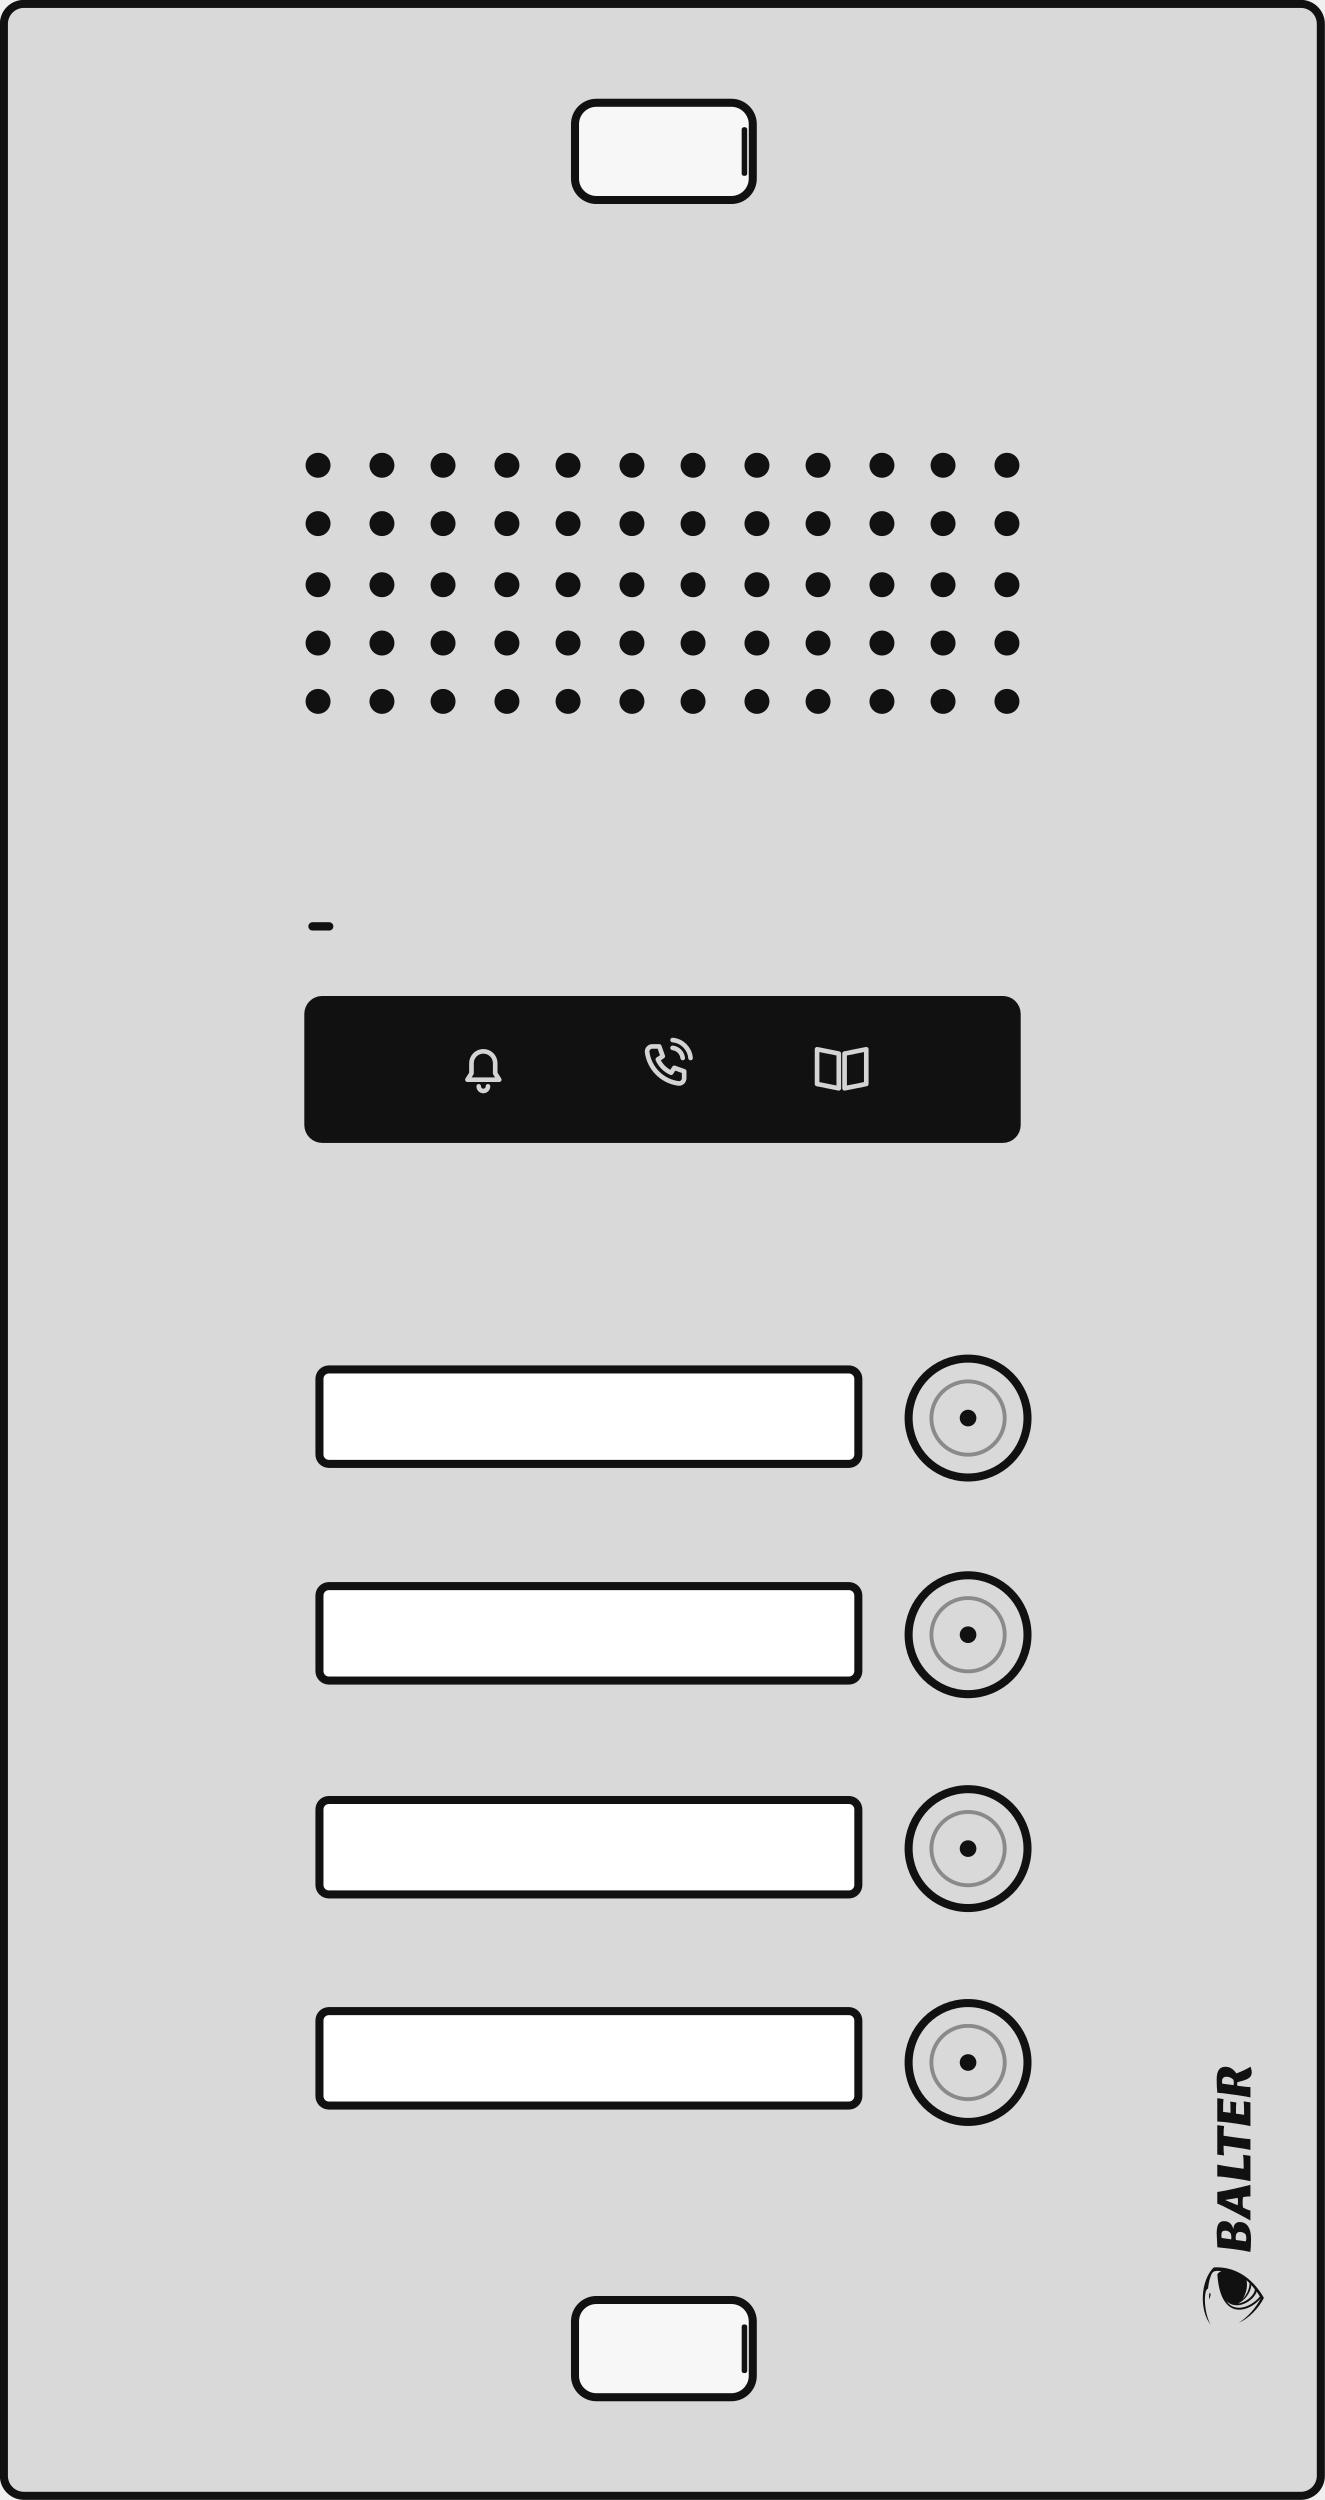
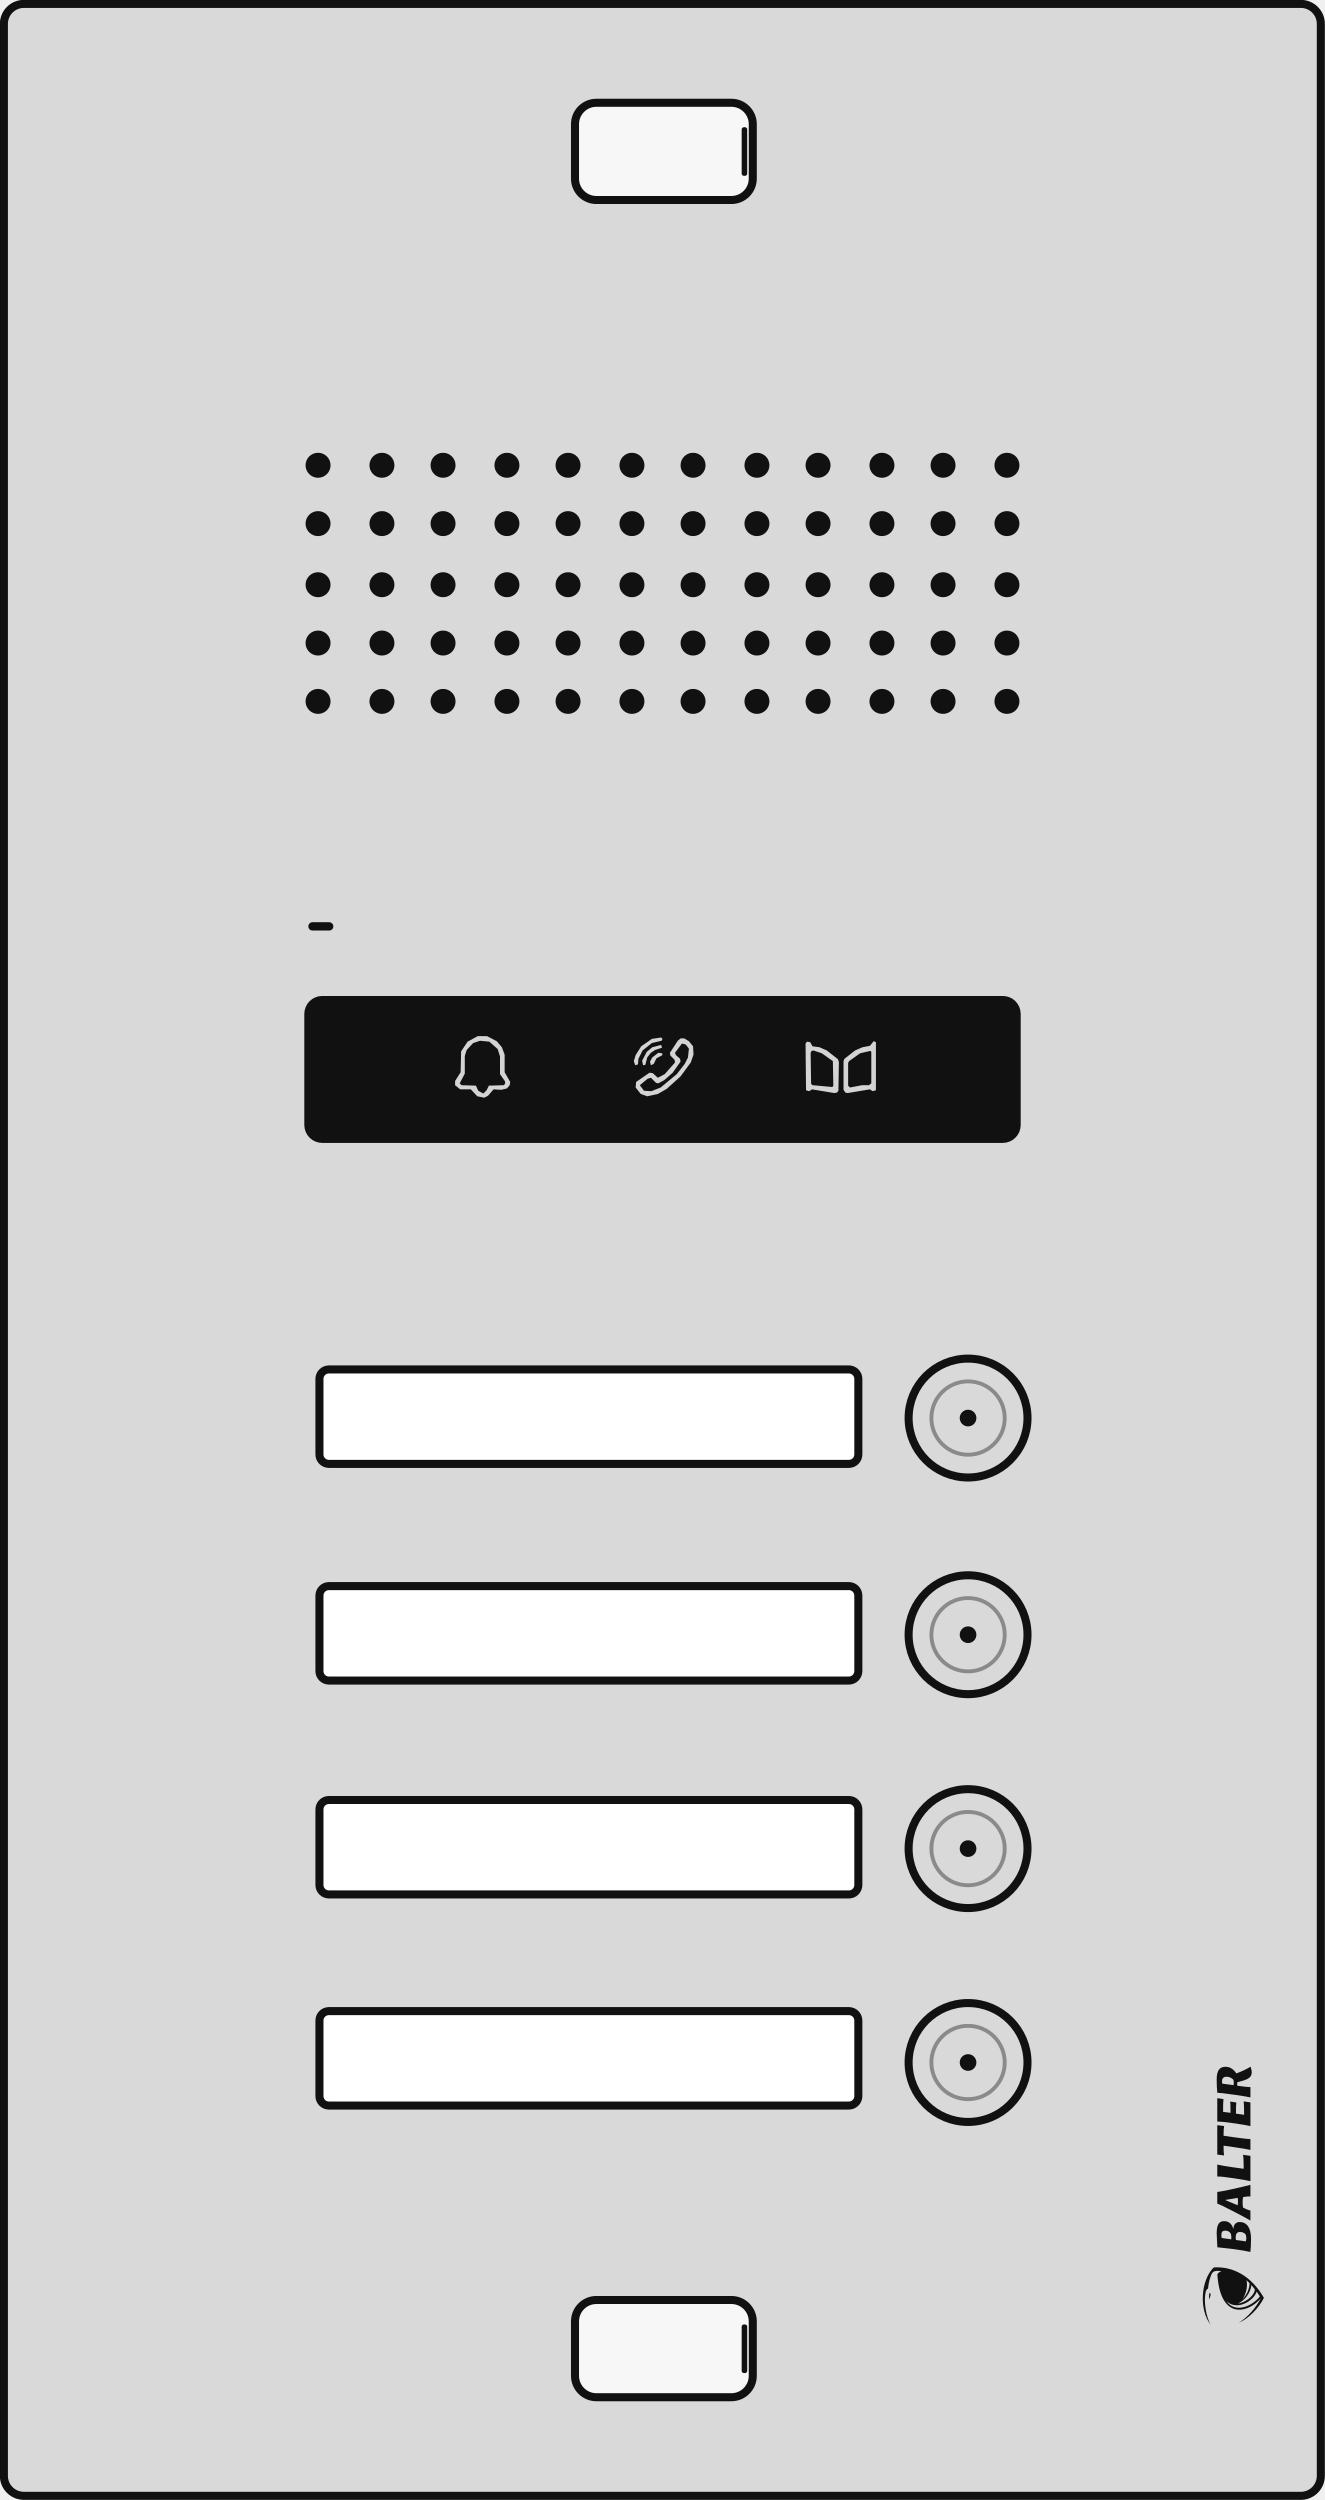
<svg xmlns="http://www.w3.org/2000/svg" viewBox="0 0 477 900" width="477" height="900" role="img" aria-label="EVO-HD-4FAM-AUDIO · Audio-Türstation, 4 Klingeltaster (Skizze)">
  <defs>
    <pattern id="mesh" width="5" height="5" patternUnits="userSpaceOnUse" patternTransform="rotate(45)">
      <path d="M0 0V5M0 0H5" stroke="#8a8a8a" stroke-width="1.2" />
    </pattern>
  </defs>
  <rect x="1.4" y="1.4" width="474.1" height="897.1" rx="7.2" fill="#D9D9D9" stroke="#111111" stroke-width="2.9" />
  <rect x="111.0" y="332.0" width="9.0" height="3.0" rx="1.5" fill="#111111" />
  <rect x="111.0" y="360.0" width="255.0" height="50.0" rx="5.0" fill="#111111" stroke="#111111" stroke-width="2.9" />
-   <path d="M6.5 16.5h11l-1.4-2.2V10.8a4.1 4.1 0 0 0-8.2 0v3.5z M10.4 18.8a1.6 1.6 0 0 0 3.2 0" transform="translate(161.5 371.5) scale(1.042)" fill="none" stroke="#D4D4D4" stroke-width="1.6" stroke-linecap="round" stroke-linejoin="round" />
-   <path d="M8 5h2.4l1.2 3.4-1.7 1.1a9 9 0 0 0 4.6 4.6l1.1-1.7 3.4 1.2V16a1.8 1.8 0 0 1-1.9 1.8A12.6 12.6 0 0 1 6.2 6.9 1.8 1.8 0 0 1 8 5z M15 5.5a4 4 0 0 1 3.5 3.5 M15 2.8a6.8 6.8 0 0 1 6.2 6.2" transform="translate(226.5 371.5) scale(1.042)" fill="none" stroke="#D4D4D4" stroke-width="1.6" stroke-linecap="round" stroke-linejoin="round" />
-   <path d="M3.5 5.5l7.5 1.5v12l-7.5-1.5z M20.5 5.5l-7.5 1.5v12l7.5-1.5z" transform="translate(290.5 372.0) scale(1.042)" fill="none" stroke="#D4D4D4" stroke-width="1.6" stroke-linecap="round" stroke-linejoin="round" />
+   <path d="M172.00 373.00 L168.33 375.00 L166.00 378.50 L165.83 386.00 L163.83 389.17 L163.83 390.67 L165.67 392.17 L169.50 392.17 L171.83 394.67 L174.33 395.17 L175.67 394.50 L177.67 392.17 L180.50 392.33 L182.50 391.83 L183.50 390.67 L183.67 389.50 L181.67 386.00 L181.67 379.67 L180.67 377.00 L178.83 374.83 L175.33 373.00Z M172.83 374.67 L176.17 375.00 L179.17 377.67 L180.00 380.33 L180.00 386.67 L181.83 389.33 L181.83 390.17 L181.33 390.67 L176.00 390.83 L175.17 392.50 L174.00 393.67 L172.17 392.67 L171.33 390.83 L166.17 390.67 L165.50 390.00 L167.33 386.50 L167.33 380.17 L168.00 378.00 L170.33 375.50Z M238.33 379.17 L237.00 379.00 L234.83 380.67 L234.00 382.17 L234.33 383.50 L235.33 383.00 L236.33 381.00 L238.50 379.83Z M238.00 376.17 L234.83 377.00 L232.83 378.67 L231.17 381.83 L231.50 383.50 L232.33 383.33 L233.00 380.67 L234.33 379.00 L235.83 378.00 L238.33 377.17Z M248.00 374.83 L246.33 373.83 L245.00 373.83 L244.00 374.67 L241.17 379.00 L241.33 380.00 L242.83 381.50 L243.00 382.50 L239.33 386.67 L236.83 388.00 L235.00 386.33 L233.83 386.17 L229.00 389.50 L228.83 391.50 L230.67 393.83 L233.00 394.67 L236.83 393.83 L240.00 392.00 L245.00 387.50 L248.67 382.50 L249.67 379.67 L249.50 376.67Z M246.83 376.00 L248.00 377.50 L247.67 380.67 L246.50 383.00 L243.67 386.67 L237.83 391.50 L234.50 392.83 L231.83 392.67 L230.33 390.67 L233.17 388.33 L234.33 388.00 L236.17 389.83 L237.00 390.00 L239.17 388.83 L242.17 386.17 L245.00 382.17 L244.83 381.17 L243.33 379.83 L243.00 379.00 L245.50 375.67Z M238.00 373.50 L234.67 374.00 L230.83 376.67 L228.83 379.83 L228.17 382.00 L228.67 383.50 L229.67 383.17 L229.83 381.17 L231.33 378.17 L234.67 375.50 L238.17 374.67 L238.50 374.00Z M290.50 375.00 L290.00 375.67 L290.17 392.50 L291.33 392.83 L292.33 392.17 L300.33 393.50 L301.33 393.33 L301.83 392.67 L302.00 382.33 L301.67 381.33 L297.67 378.17 L295.00 377.00 L292.50 376.67 L291.67 375.17Z M292.17 378.33 L292.83 378.17 L295.83 379.17 L299.83 382.00 L300.00 390.83 L299.67 391.33 L292.50 390.67 L292.00 390.17 L291.83 379.00Z M315.33 375.17 L314.50 374.83 L313.17 376.50 L310.50 377.00 L307.83 378.17 L304.00 381.17 L303.67 382.00 L303.67 392.33 L304.33 393.33 L305.17 393.50 L313.17 392.17 L314.17 392.83 L315.33 392.50Z M313.33 378.33 L313.67 378.67 L313.67 390.00 L312.83 390.67 L310.33 390.67 L306.00 391.50 L305.33 390.83 L305.33 382.67 L305.67 382.00 L309.67 379.17Z" fill="#D4D4D4" fill-rule="evenodd" />
  <circle cx="114.5" cy="167.5" r="4.5" fill="#111111" />
  <circle cx="137.5" cy="167.5" r="4.5" fill="#111111" />
  <circle cx="159.5" cy="167.5" r="4.5" fill="#111111" />
  <circle cx="182.5" cy="167.5" r="4.5" fill="#111111" />
  <circle cx="204.5" cy="167.5" r="4.5" fill="#111111" />
  <circle cx="227.5" cy="167.5" r="4.5" fill="#111111" />
  <circle cx="249.5" cy="167.5" r="4.5" fill="#111111" />
  <circle cx="272.5" cy="167.5" r="4.5" fill="#111111" />
  <circle cx="294.5" cy="167.5" r="4.5" fill="#111111" />
  <circle cx="317.5" cy="167.5" r="4.5" fill="#111111" />
  <circle cx="339.5" cy="167.5" r="4.5" fill="#111111" />
  <circle cx="362.5" cy="167.5" r="4.5" fill="#111111" />
  <circle cx="114.5" cy="188.5" r="4.5" fill="#111111" />
  <circle cx="137.5" cy="188.5" r="4.5" fill="#111111" />
  <circle cx="159.5" cy="188.5" r="4.5" fill="#111111" />
  <circle cx="182.5" cy="188.5" r="4.5" fill="#111111" />
  <circle cx="204.5" cy="188.5" r="4.5" fill="#111111" />
  <circle cx="227.5" cy="188.5" r="4.5" fill="#111111" />
  <circle cx="249.5" cy="188.5" r="4.5" fill="#111111" />
  <circle cx="272.5" cy="188.5" r="4.5" fill="#111111" />
  <circle cx="294.5" cy="188.5" r="4.5" fill="#111111" />
  <circle cx="317.5" cy="188.5" r="4.5" fill="#111111" />
  <circle cx="339.5" cy="188.5" r="4.5" fill="#111111" />
  <circle cx="362.5" cy="188.5" r="4.5" fill="#111111" />
  <circle cx="114.5" cy="210.5" r="4.5" fill="#111111" />
  <circle cx="137.5" cy="210.5" r="4.5" fill="#111111" />
  <circle cx="159.5" cy="210.5" r="4.5" fill="#111111" />
  <circle cx="182.5" cy="210.5" r="4.5" fill="#111111" />
  <circle cx="204.5" cy="210.5" r="4.5" fill="#111111" />
  <circle cx="227.5" cy="210.5" r="4.5" fill="#111111" />
  <circle cx="249.5" cy="210.5" r="4.5" fill="#111111" />
  <circle cx="272.5" cy="210.5" r="4.5" fill="#111111" />
  <circle cx="294.5" cy="210.5" r="4.5" fill="#111111" />
  <circle cx="317.5" cy="210.5" r="4.5" fill="#111111" />
  <circle cx="339.5" cy="210.5" r="4.5" fill="#111111" />
  <circle cx="362.5" cy="210.5" r="4.5" fill="#111111" />
  <circle cx="114.5" cy="231.5" r="4.5" fill="#111111" />
  <circle cx="137.5" cy="231.5" r="4.5" fill="#111111" />
  <circle cx="159.5" cy="231.5" r="4.5" fill="#111111" />
  <circle cx="182.5" cy="231.5" r="4.5" fill="#111111" />
  <circle cx="204.5" cy="231.5" r="4.5" fill="#111111" />
  <circle cx="227.5" cy="231.5" r="4.5" fill="#111111" />
  <circle cx="249.5" cy="231.5" r="4.5" fill="#111111" />
  <circle cx="272.5" cy="231.5" r="4.5" fill="#111111" />
  <circle cx="294.5" cy="231.5" r="4.5" fill="#111111" />
  <circle cx="317.5" cy="231.5" r="4.5" fill="#111111" />
  <circle cx="339.5" cy="231.5" r="4.5" fill="#111111" />
  <circle cx="362.5" cy="231.5" r="4.5" fill="#111111" />
  <circle cx="114.5" cy="252.5" r="4.5" fill="#111111" />
  <circle cx="137.5" cy="252.5" r="4.5" fill="#111111" />
  <circle cx="159.5" cy="252.5" r="4.5" fill="#111111" />
  <circle cx="182.5" cy="252.5" r="4.5" fill="#111111" />
  <circle cx="204.5" cy="252.5" r="4.5" fill="#111111" />
  <circle cx="227.5" cy="252.5" r="4.5" fill="#111111" />
  <circle cx="249.5" cy="252.5" r="4.5" fill="#111111" />
  <circle cx="272.5" cy="252.5" r="4.5" fill="#111111" />
  <circle cx="294.5" cy="252.5" r="4.5" fill="#111111" />
  <circle cx="317.5" cy="252.5" r="4.5" fill="#111111" />
  <circle cx="339.5" cy="252.5" r="4.5" fill="#111111" />
  <circle cx="362.5" cy="252.5" r="4.5" fill="#111111" />
  <rect x="207.0" y="37.0" width="64.0" height="35.0" rx="7.7" fill="#F7F7F7" stroke="#111111" stroke-width="2.9" />
  <rect x="267.0" y="45.8" width="2.0" height="17.5" rx="0.8" fill="#111111" />
  <rect x="207.0" y="828.0" width="64.0" height="35.0" rx="7.7" fill="#F7F7F7" stroke="#111111" stroke-width="2.9" />
  <rect x="267.0" y="836.8" width="2.0" height="17.5" rx="0.8" fill="#111111" />
  <rect x="115.0" y="493.0" width="194.0" height="34.0" rx="3.4" fill="#FFFFFF" stroke="#111111" stroke-width="2.9" />
  <rect x="115.0" y="571.0" width="194.0" height="34.0" rx="3.4" fill="#FFFFFF" stroke="#111111" stroke-width="2.9" />
  <rect x="115.0" y="648.0" width="194.0" height="34.0" rx="3.4" fill="#FFFFFF" stroke="#111111" stroke-width="2.9" />
  <rect x="115.0" y="724.0" width="194.0" height="34.0" rx="3.4" fill="#FFFFFF" stroke="#111111" stroke-width="2.9" />
  <circle cx="348.5" cy="510.5" r="21.4" fill="#D9D9D9" stroke="#111111" stroke-width="2.9" />
  <circle cx="348.5" cy="510.5" r="13.2" fill="none" stroke="#8a8a8a" stroke-width="1.4" />
  <circle cx="348.5" cy="510.5" r="3.0" fill="#111111" />
  <circle cx="348.5" cy="588.5" r="21.4" fill="#D9D9D9" stroke="#111111" stroke-width="2.9" />
  <circle cx="348.5" cy="588.5" r="13.2" fill="none" stroke="#8a8a8a" stroke-width="1.4" />
  <circle cx="348.5" cy="588.5" r="3.0" fill="#111111" />
  <circle cx="348.5" cy="665.5" r="21.4" fill="#D9D9D9" stroke="#111111" stroke-width="2.9" />
  <circle cx="348.5" cy="665.5" r="13.2" fill="none" stroke="#8a8a8a" stroke-width="1.4" />
  <circle cx="348.5" cy="665.5" r="3.0" fill="#111111" />
  <circle cx="348.5" cy="742.5" r="21.4" fill="#D9D9D9" stroke="#111111" stroke-width="2.9" />
  <circle cx="348.5" cy="742.5" r="13.2" fill="none" stroke="#8a8a8a" stroke-width="1.4" />
  <circle cx="348.5" cy="742.5" r="3.0" fill="#111111" />
  <g transform="translate(433.00 836.99) rotate(-90) scale(0.2341)">
    <g>
      <path fill="#111111" d="M159.66,32.74c0,3.79-1.1,6.91-3.37,9.35-2.27,2.44-4.89,3.96-7.83,4.38l-.08.67c5.98.25,9.94,4.13,9.94,9.44,0,11.88-9.69,17.61-25.95,17.61-8.09,0-14.74-.34-20.05-1.01,1.6-7.67,2.95-15.42,3.96-23.08l.67-4.63c.59-4.46,1.43-12.22,2.53-23.08,11.21-.67,18.28-1.01,21.23-1.01,13.73,0,18.96,3.71,18.96,11.37ZM128.57,66.19c1.09.51,2.78.76,5.05.76,2.44,0,4.38-.42,5.73-1.18,2.44-2.11,3.71-5.05,3.71-8.68,0-5.31-4.63-7.5-12.38-6.07l-2.11,15.16ZM131.69,43.78c3.29.34,6.15.17,8.42-.51,3.29-1.85,4.97-4.8,4.97-8.85s-2.11-5.81-6.4-5.81c-2.53,0-4.13.17-4.89.42l-2.11,14.74Z" />
      <path fill="#111111" d="M197.65,73.26c.08-2.86,0-5.39-.42-7.5l-.76-3.88c-5.48-.84-10.78-.84-15.92,0l-1.68,3.45c-1.26,2.44-2.28,5.14-2.95,7.92h-15.33c3.62-6.23,8.68-15.5,15-27.88,6.4-12.38,10.11-20.05,11.12-23.08h17.78c.51,4.13,1.94,11.71,4.3,22.66,2.44,10.95,4.63,20.39,6.74,28.31h-17.86ZM191.92,35.02l-7.83,18.62c2.95.67,8.09.67,11.37,0l-3.12-18.62h-.42Z" />
      <path fill="#111111" d="M260.08,73.26h-38.92c.76-2.61,2.27-11.29,4.55-26.2l.34-2.78c1.6-10.19,2.36-17.52,2.27-21.99h18.37c-1.09,4.21-2.36,11.71-3.96,22.49l-2.53,18.11h3.62c8.68,0,14.57-.34,17.86-1.1l-1.6,11.46Z" />
      <path fill="#111111" d="M262.02,22.3h45.24l-1.35,10.53c-3.29-.59-7.5-.84-12.47-.84h-2.44l-2.36,16.17c-1.85,13.56-2.78,21.99-2.86,25.1h-16.6c.93-3.45,2.36-11.88,4.3-25.44l2.27-15.84h-2.19c-5.64,0-9.94.25-12.89.84l1.35-10.53Z" />
      <path fill="#111111" d="M342.3,73.26h-36.56c1.09-3.96,2.44-11.79,4.21-23.59l.42-3.54c1.6-10.87,2.44-18.79,2.53-23.84h35.89l-1.43,9.52c-3.29-.42-9.77-.59-19.63-.59l-1.52,11.46c8.85,0,14.57-.17,17.35-.51l-1.43,9.44c-2.36-.42-8.09-.59-17.19-.59l-1.68,12.55c10.87,0,17.69-.25,20.56-.67l-1.52,10.36Z" />
      <path fill="#111111" d="M349.89,73.26c.84-2.95,2.27-11.46,4.3-25.69l.42-3.62c1.6-10.45,2.36-17.61,2.44-21.57,5.22-.67,12.05-1.01,20.47-1.01,13.48,0,19.54,4.46,19.54,13.31,0,6.91-3.45,12.55-10.28,16.93,3.71,9.6,7.16,16.85,10.45,21.74-3.12,1.26-6.07,1.94-8.68,1.94-4.63,0-8.09-2.27-10.28-6.74-1.52-2.95-3.2-8.09-5.05-15.58h-5.22l-.51,3.12c-1.26,8.51-1.77,14.24-1.68,17.19h-15.92ZM374.91,29.63c-1.43,0-2.7.08-3.79.34l-2.36,17.35c3.45.59,6.23.51,8.42-.34,2.44-2.11,4.55-6.32,4.55-10.36,0-4.63-2.27-6.99-6.82-6.99Z" />
    </g>
    <path fill="#111111" fill-rule="evenodd" d="M88.47,16.84c1.96,29.28-12.88,57.77-46.76,77.16-15.73-7.73-31.89-23.39-38.41-38.72,8.72,13.9,22.74,26.14,38.01,34.13C19.99,72.29,4.11,27.42,77.59,22.41c2.47.81,4.61,4.01,5.05,6.37,0,0,2.52-10.94-2.61-14.21-5.13-3.27-15.31-5.77-24.05-6.47-.71-1.35-1.46-2.35-4.17-3.31C39.74,1.06,13.44,4.18,0,12.38,22.45-5.83,68.17-3.62,88.47,16.84h0ZM36.49,36.37c-19.83,14.75-6.48,40.39,7.33,51.43,1.56-.91,5.45-3.37,7.55-4.92-13.57-4.06-30.41-29.45-14.88-46.51h0ZM33,53.78c.61,9.04,9.84,24.66,21.42,26.41,1.67-1.14,4.85-3.42,7.01-5.42-12.51-1.04-24.93-11.43-28.42-20.98h0ZM39.25,60.44s9.22,11.12,24.85,11.49c1.18-1.09,2.91-2.55,4.69-4.65-10.71,2.62-24.91-2.22-29.54-6.84h0ZM39.28,9.78c1.4.61,3.68,1.6,7.36,2.43,1.64-.3,2.86-1.34,3.04-1.58-1.95-1.16-8.21-1.16-10.4-.85Z" />
  </g>
</svg>
